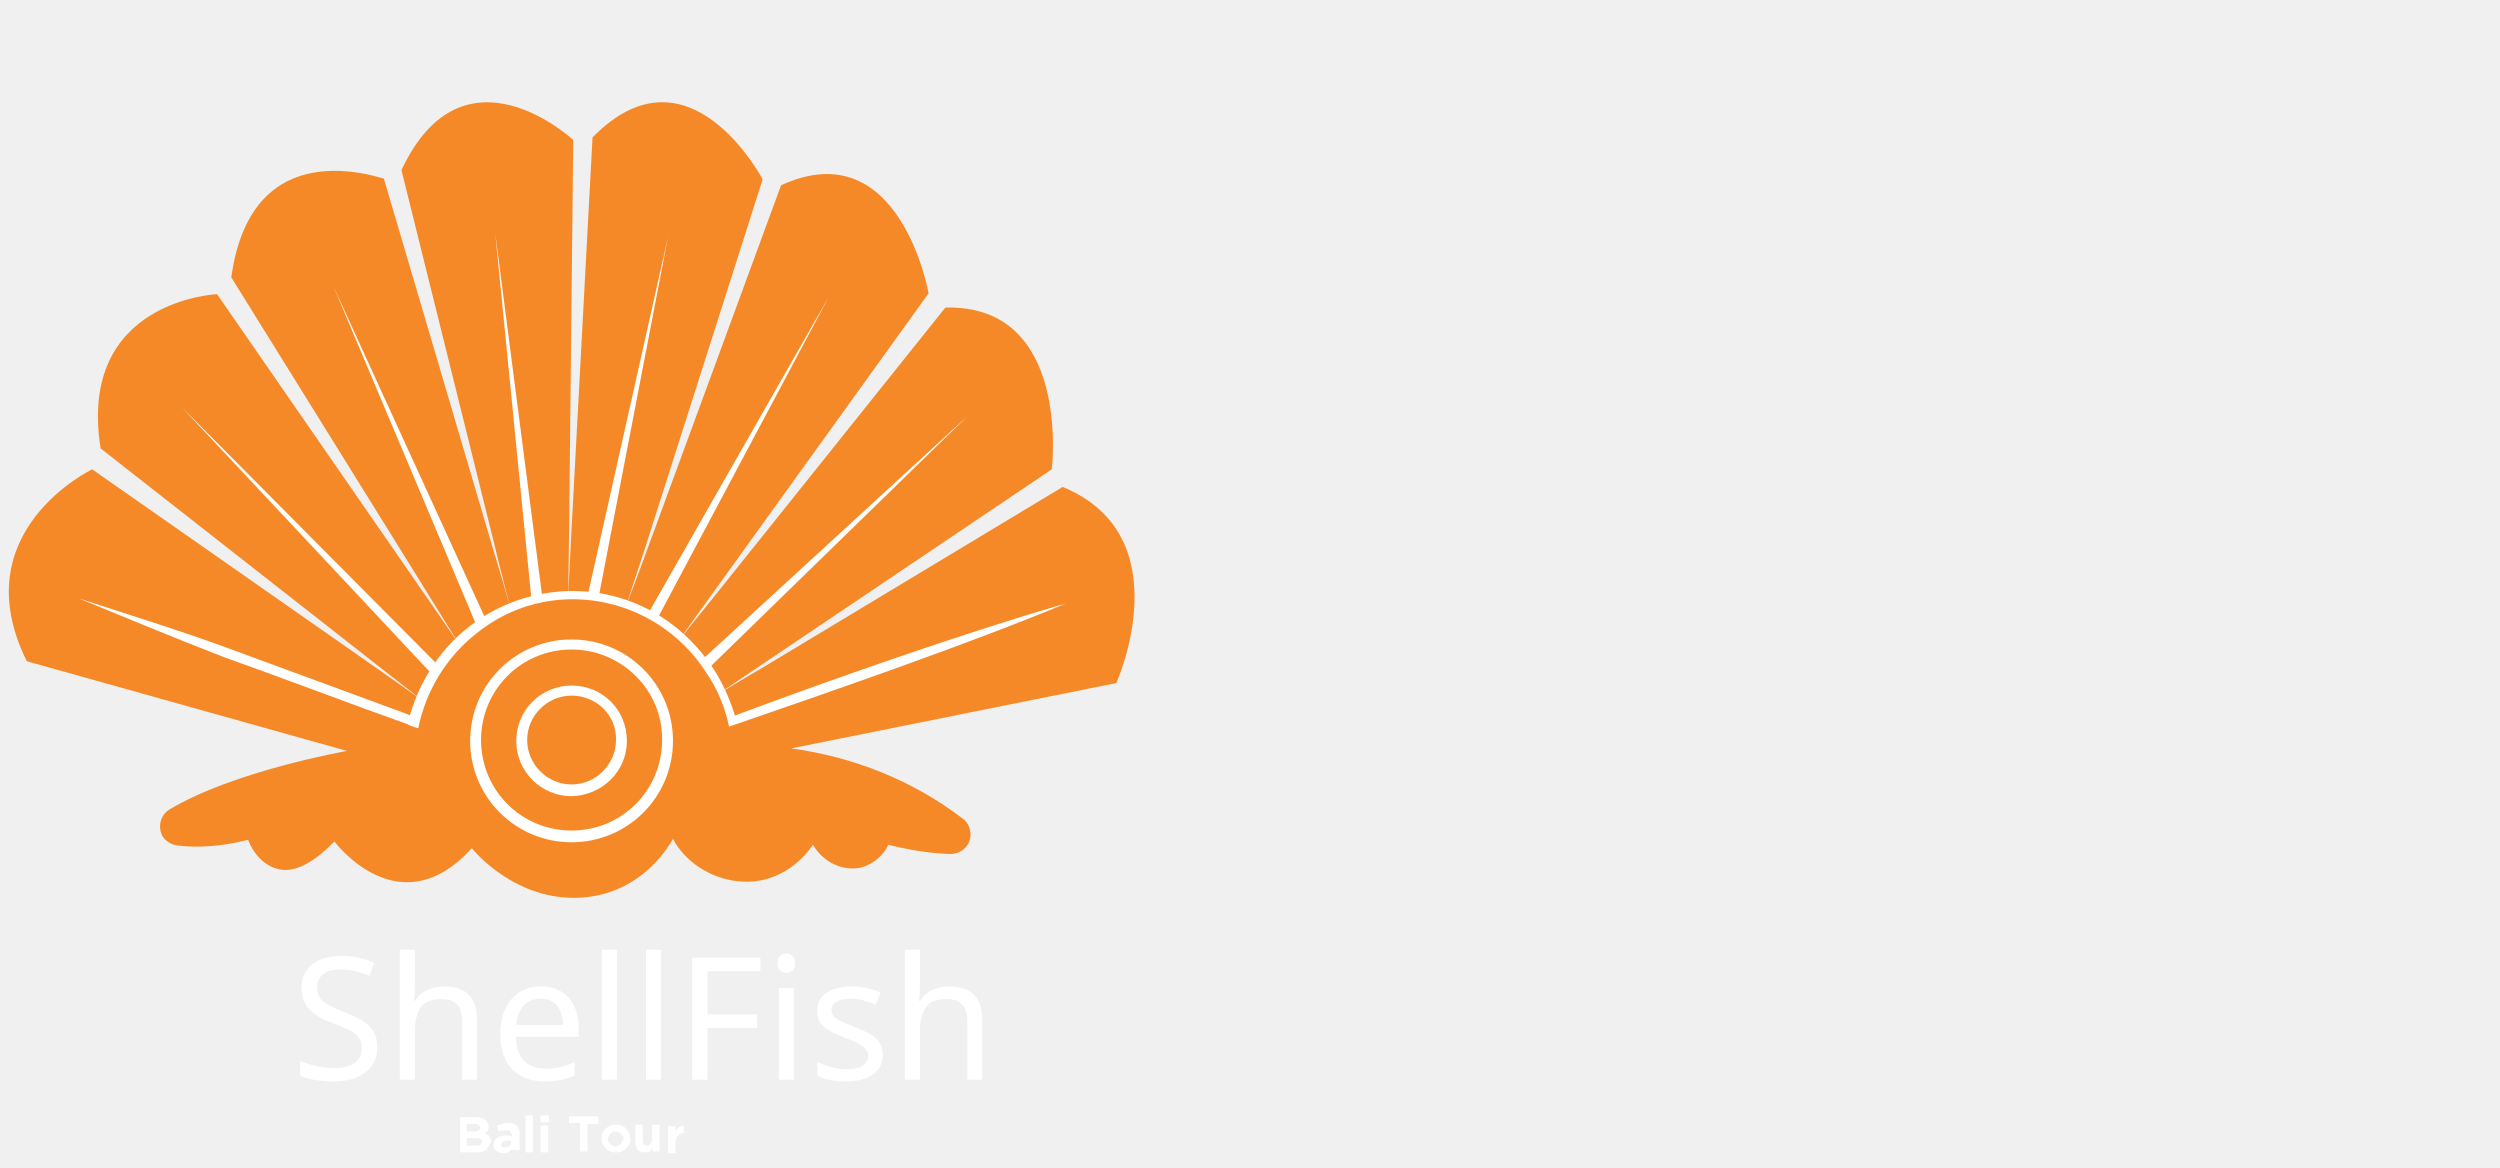
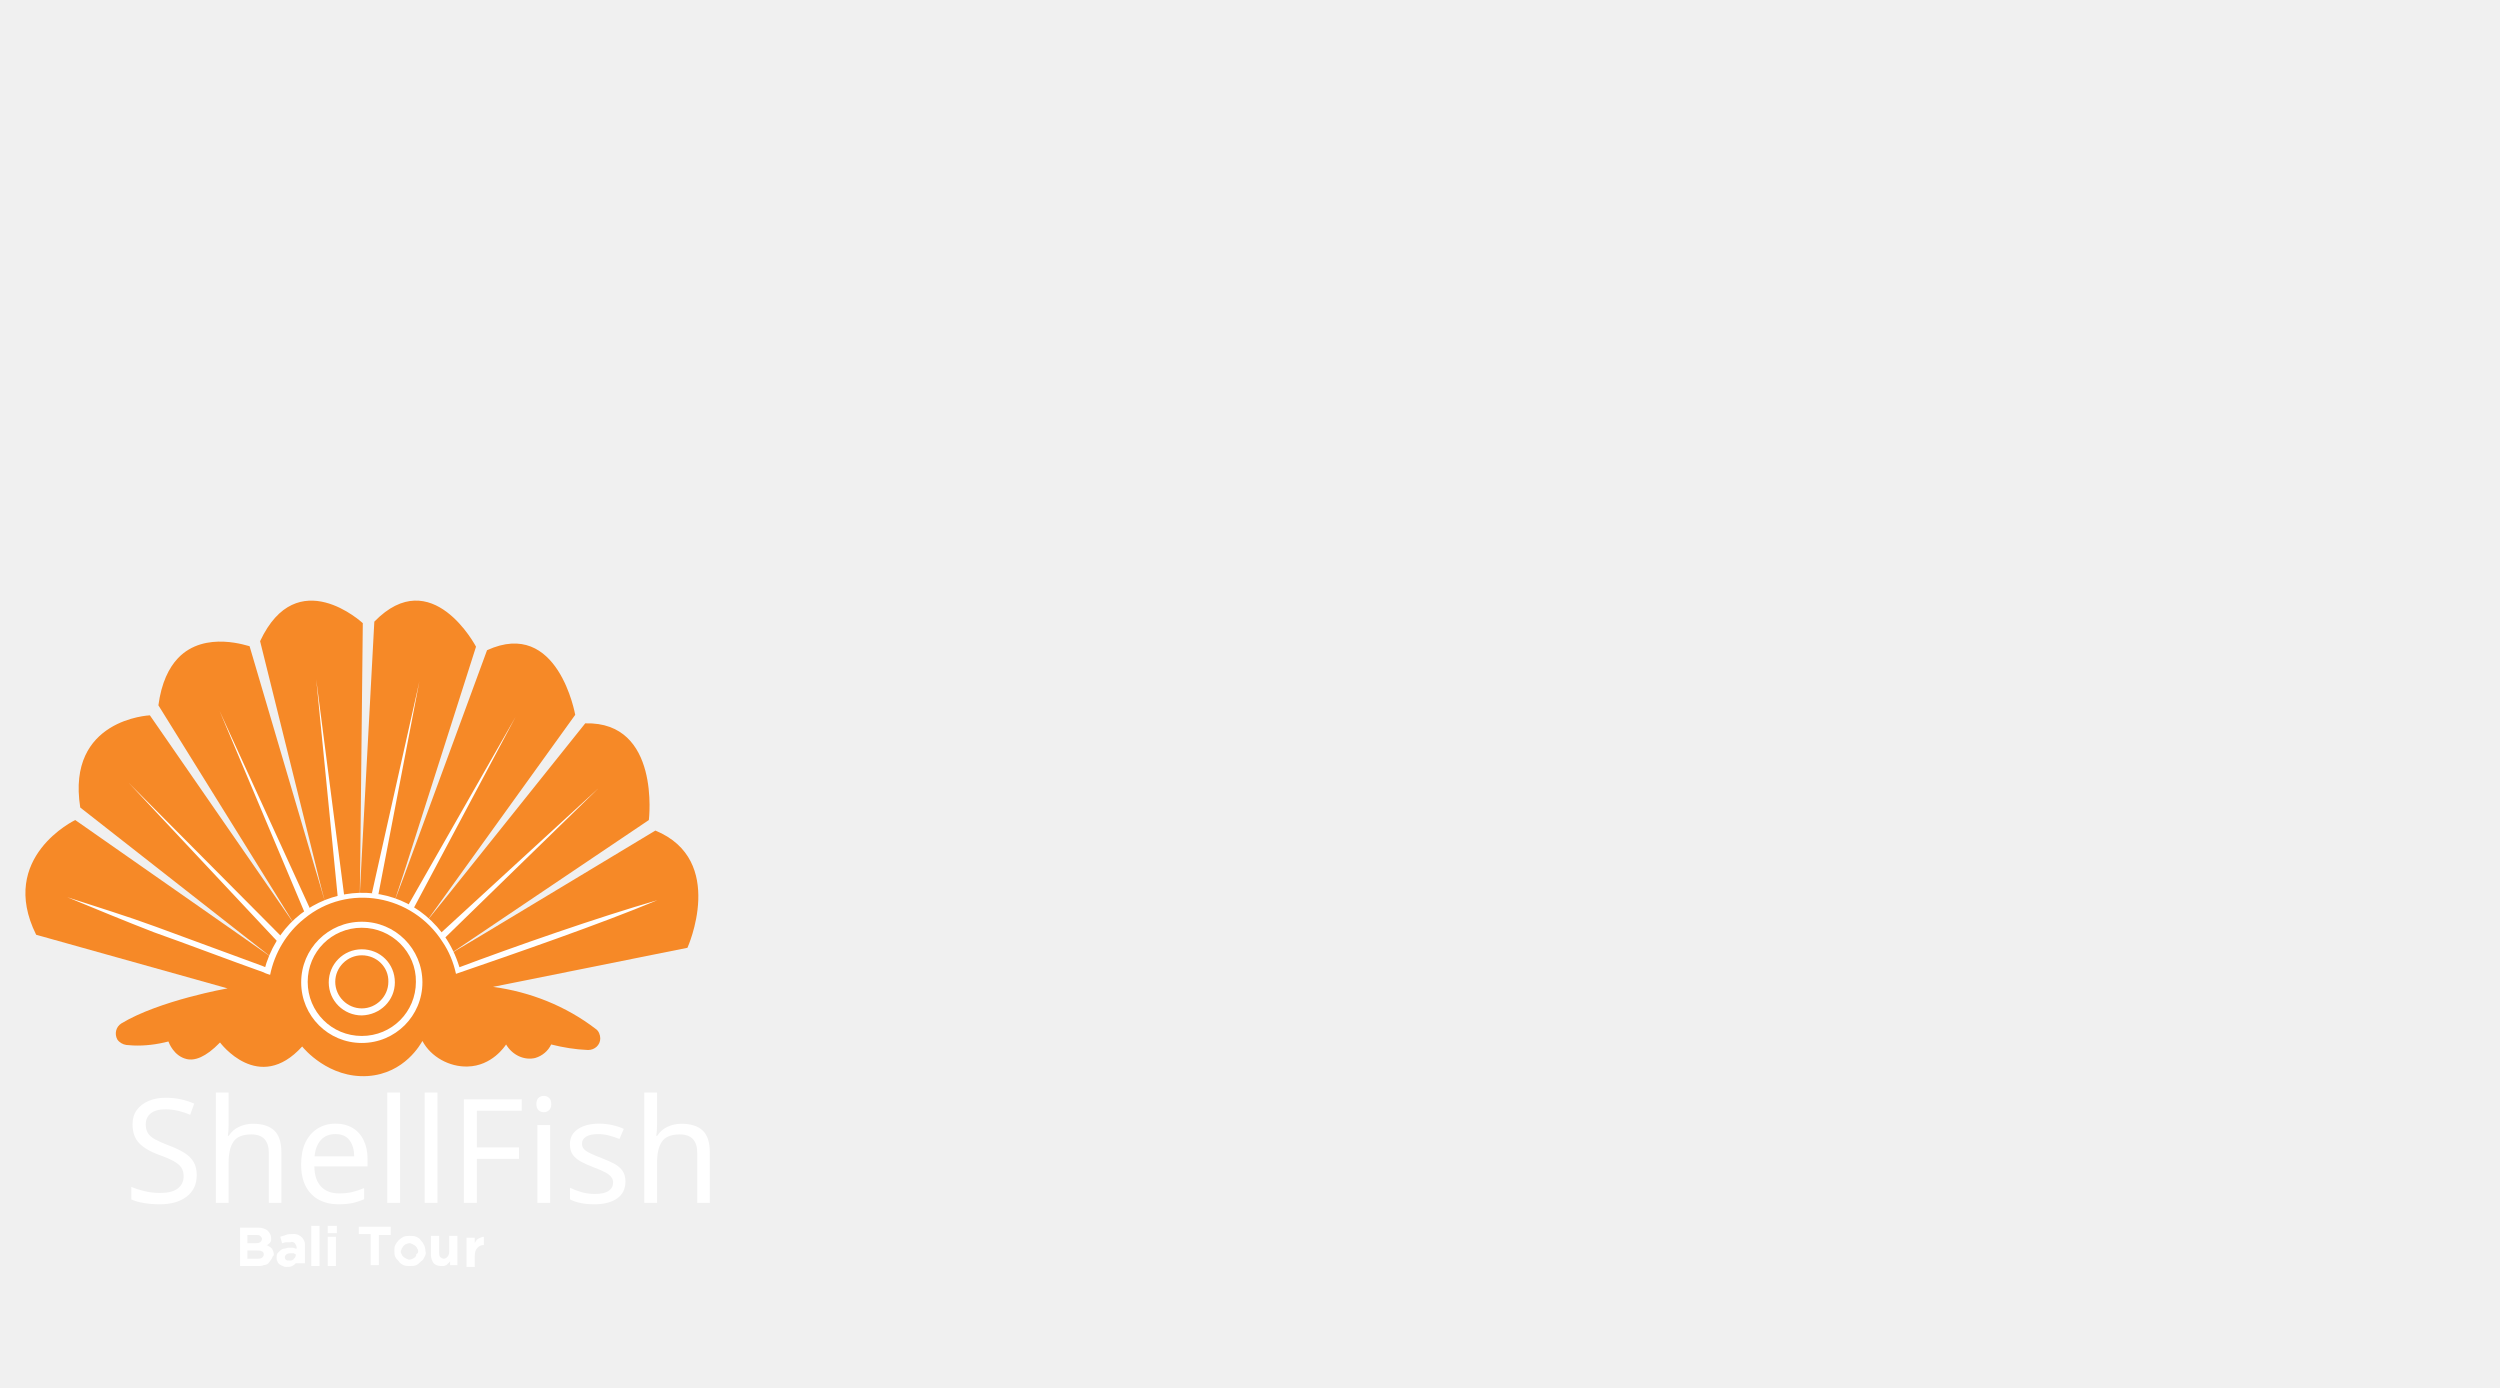
- <svg xmlns="http://www.w3.org/2000/svg" version="1.1" id="Layer_1" x="0px" y="0px" viewBox="0 0 298.3 139.3" style="enable-background:new 0 0 298.3 139.3;" xml:space="preserve">
-   <style type="text/css">
- 	.st0{fill:#F68927;}
- 	.st1{fill:#FFFFFF;}
- 	.st2{fill:none;}
- 	.st3{font-family:'Breaking';}
- 	.st4{font-size:20.402px;}
- </style>
-   <path class="st0" d="M31.5,23.7c-1.8,1.9-3.3,4.9-3.9,9.4l0,0l23.3,37.5l3.9,6.3l-4-5.8L25.9,35.1l0,0c0,0-16.7,0.7-13.9,18.4l0,0  l32.8,25.7l5.5,4.3l-5.4-3.8L11,56l0,0c0,0-15.5,7.4-7.8,22.9l0,0l38.2,10.7l0,0c0,0-13.6,2.4-21.2,7c-1.1,0.7-1.4,2.1-0.8,3.2  c0.4,0.6,1.1,1,1.8,1.1c0.5,0,0.9,0.1,1.4,0.1c2.3,0.1,4.7-0.2,7-0.8l0,0c0.1,0.3,1.1,2.9,3.6,3.5c1.6,0.4,3.8-0.3,6.7-3.3l0,0  c0,0,7.7,10.4,16.4,0.8l0,0c0.3,0.4,5.3,6.4,13.1,5.9c7.4-0.5,10.6-6.5,10.9-7l0,0c1.7,3.2,5.4,5.2,9,5.1c4.9-0.1,7.5-4.1,7.7-4.4  l0,0c1.3,2.2,3.7,3.2,5.8,2.7c1.4-0.4,2.6-1.4,3.2-2.7l0,0c2.4,0.6,4.8,1,7.3,1.1h0.1c1.3,0,2.4-1,2.4-2.3c0-0.7-0.3-1.5-0.9-1.9  c-6-4.6-13.1-7.4-20.5-8.4l0,0l38.8-7.8l0,0c0,0,7.9-17.5-6.4-23.4l0,0L91.6,79.3l-5.9,3.5l5.5-3.7L125.5,56l0,0  c0,0,2.4-19.7-12.7-19.3l0,0L85.6,70.7L81,76.4c2.1-2.9,4.1-5.7,4.1-5.7L110.8,35l0,0c0,0-3.4-19.4-17.6-12.9l0,0l-15.8,43  c0,0-1.3,3.6-2.7,7.2l2.3-7L91,21.4l0,0c0,0-8.8-16.8-20.3-5l0,0l-2.5,46.7c0,0-0.2,3.9-0.4,7.9l0.1-7.5l0.5-46.8l0,0  c0,0-13.1-12.2-20.5,3.6l0,0L59,65c0,0,0.9,3.8,1.9,7.5c-1-3.5-2.1-7.1-2.1-7.1l-13-44.1l0,0C45.8,21.4,36.9,18,31.5,23.7z" />
-   <path class="st1" d="M68.2,100.5c-6.7,0-12.1-5.4-12.1-12.1c0-6.7,5.4-12.1,12.1-12.1c6.7,0,12.1,5.4,12.1,12.1c0,0,0,0,0,0  C80.3,95.1,74.9,100.5,68.2,100.5z M68.2,77.5c-6,0-10.8,4.8-10.8,10.8c0,6,4.8,10.8,10.8,10.8c6,0,10.8-4.8,10.8-10.8  C79.1,82.4,74.2,77.5,68.2,77.5L68.2,77.5z" />
-   <path class="st1" d="M68.2,95c-3.6,0-6.6-2.9-6.6-6.6c0-3.6,2.9-6.6,6.6-6.6s6.6,2.9,6.6,6.6c0,0,0,0,0,0C74.8,92,71.9,94.9,68.2,95  z M68.2,83c-2.9,0-5.3,2.4-5.3,5.3c0,2.9,2.4,5.3,5.3,5.3c2.9,0,5.3-2.4,5.3-5.3C73.6,85.4,71.2,83,68.2,83L68.2,83z" />
-   <polygon class="st1" points="51.5,80.4 21.7,48.6 52.4,79.5 51.5,80.4 " />
-   <polygon class="st1" points="56.8,74.5 39.8,34.2 58,74 56.8,74.5 " />
-   <polygon class="st1" points="63.4,71.4 59.1,27.9 64.7,71.2 63.4,71.4 " />
-   <polygon class="st1" points="70.2,70.7 79.7,28.3 71.5,70.9 70.2,70.7 " />
-   <polygon class="st1" points="77.4,73.1 98.9,35.4 78.5,73.7 77.4,73.1 " />
-   <polygon class="st1" points="83.8,78.7 115.5,49.6 84.7,79.6 83.8,78.7 " />
-   <path class="st1" d="M127.2,72C115.7,76.8,98.9,82.6,87,86.7c-0.5-2.3-1.4-4.5-2.7-6.4c-6-9.4-18.9-11.8-27.6-4.6  c-3.5,2.8-5.9,6.8-6.8,11.2c-0.3-0.1-1-0.3-1.3-0.5c-6.5-2.3-15.4-5.7-21.9-8c-5.7-2.2-11.7-4.7-17.3-7c5.8,1.9,12,3.8,17.7,5.9  c6.2,2.3,15,5.5,21.2,7.8l1.2,0.5l-0.8,0.5c4.5-17.4,26.6-21.3,36.5-6.2c1.2,1.9,2.1,4,2.7,6.2l-0.8-0.5  C98.8,81.2,115.4,75.4,127.2,72L127.2,72z" />
-   <path class="st1" d="M58.3,136.8c-0.1,0.1-0.2,0.3-0.3,0.4c-0.1,0.1-0.3,0.2-0.5,0.2c-0.2,0.1-0.4,0.1-0.6,0.1h-2v-4.2h2  c0.4,0,0.7,0.1,1,0.3c0.2,0.2,0.4,0.5,0.4,0.8l0,0c0,0.1,0,0.2,0,0.3c0,0.1-0.1,0.2-0.1,0.2c0,0.1-0.1,0.1-0.2,0.2  c-0.1,0.1-0.1,0.1-0.2,0.1c0.2,0.1,0.4,0.2,0.6,0.4c0.1,0.2,0.2,0.4,0.2,0.7l0,0C58.4,136.5,58.4,136.7,58.3,136.8z M57.3,134.5  c0-0.1-0.1-0.2-0.2-0.3c-0.1-0.1-0.3-0.1-0.5-0.1h-0.9v0.9h0.9c0.2,0,0.3,0,0.5-0.1C57.2,134.8,57.3,134.7,57.3,134.5L57.3,134.5z   M57.5,136.2c0-0.1-0.1-0.3-0.2-0.3c-0.2-0.1-0.3-0.1-0.5-0.1h-1.1v0.9h1.1c0.2,0,0.3,0,0.5-0.1C57.4,136.5,57.5,136.4,57.5,136.2  L57.5,136.2z" />
-   <path class="st1" d="M61,137.5v-0.3c-0.1,0.1-0.2,0.2-0.4,0.3c-0.2,0.1-0.4,0.1-0.6,0.1c-0.1,0-0.3,0-0.4-0.1  c-0.1,0-0.2-0.1-0.4-0.2c-0.1-0.1-0.2-0.2-0.2-0.3c-0.1-0.1-0.1-0.3-0.1-0.4l0,0c0-0.2,0-0.3,0.1-0.5c0.1-0.1,0.2-0.2,0.3-0.3  c0.1-0.1,0.3-0.2,0.4-0.2c0.2,0,0.3-0.1,0.5-0.1c0.2,0,0.3,0,0.5,0c0.1,0,0.2,0.1,0.4,0.1v-0.1c0-0.2-0.1-0.3-0.2-0.5  c-0.1-0.1-0.3-0.2-0.5-0.1c-0.2,0-0.3,0-0.5,0c-0.1,0-0.3,0.1-0.4,0.1l-0.2-0.7c0.2-0.1,0.4-0.1,0.6-0.2c0.2-0.1,0.5-0.1,0.7-0.1  c0.7-0.1,1.3,0.4,1.4,1c0,0.1,0,0.2,0,0.3v1.9H61z M61,136.2c-0.1,0-0.1,0-0.2-0.1c-0.1,0-0.2,0-0.3,0c-0.2,0-0.3,0-0.5,0.1  c-0.1,0.1-0.2,0.2-0.2,0.3l0,0c0,0.1,0,0.2,0.1,0.3c0.1,0.1,0.2,0.1,0.4,0.1c0.2,0,0.4,0,0.5-0.2c0.1-0.1,0.2-0.2,0.2-0.4L61,136.2z  " />
-   <path class="st1" d="M62.7,137.5v-4.4h0.9v4.4H62.7z" />
-   <path class="st1" d="M64.5,133.9v-0.8h1v0.8H64.5z M64.5,137.5v-3.2h0.9v3.2L64.5,137.5z" />
-   <path class="st1" d="M70.1,134.1v3.3h-0.9v-3.4h-1.3v-0.8h3.5v0.9H70.1z" />
-   <path class="st1" d="M75.1,136.5c-0.1,0.2-0.2,0.4-0.4,0.5c-0.2,0.2-0.3,0.3-0.5,0.4c-0.2,0.1-0.5,0.1-0.7,0.1c-0.2,0-0.5,0-0.7-0.1  c-0.2-0.1-0.4-0.2-0.5-0.4c-0.2-0.2-0.3-0.3-0.4-0.5c-0.1-0.2-0.1-0.4-0.1-0.7l0,0c0-0.2,0-0.4,0.1-0.6c0.2-0.4,0.5-0.7,0.9-0.9  c0.2-0.1,0.5-0.1,0.7-0.1c0.2,0,0.5,0,0.7,0.1c0.2,0.1,0.4,0.2,0.5,0.4c0.3,0.3,0.5,0.7,0.5,1.2l0,0  C75.3,136.1,75.2,136.3,75.1,136.5z M74.4,135.9c0-0.1,0-0.2-0.1-0.3c0-0.1-0.1-0.2-0.2-0.3c-0.1-0.1-0.2-0.1-0.3-0.2  c-0.1,0-0.2-0.1-0.3-0.1c-0.1,0-0.2,0-0.4,0.1c-0.1,0-0.2,0.1-0.3,0.2c-0.1,0.1-0.1,0.2-0.2,0.3c0,0.1-0.1,0.2-0.1,0.3l0,0  c0,0.1,0,0.2,0.1,0.3c0,0.1,0.1,0.2,0.2,0.3c0.1,0.1,0.2,0.1,0.3,0.2c0.1,0,0.2,0.1,0.3,0.1c0.1,0,0.2,0,0.4-0.1  c0.2-0.1,0.4-0.2,0.4-0.5C74.4,136.1,74.4,136,74.4,135.9L74.4,135.9z" />
-   <path class="st1" d="M77.9,137.5V137c-0.1,0.1-0.1,0.1-0.2,0.2c-0.1,0.1-0.1,0.1-0.2,0.2c-0.1,0-0.2,0.1-0.3,0.1c-0.1,0-0.2,0-0.3,0  c-0.3,0-0.6-0.1-0.8-0.3c-0.2-0.3-0.3-0.6-0.3-0.9v-2.1h0.9v1.8c0,0.2,0,0.3,0.1,0.5c0.1,0.1,0.3,0.2,0.4,0.2c0.2,0,0.3-0.1,0.4-0.2  c0.1-0.1,0.2-0.3,0.2-0.5v-1.8h0.9v3.2H77.9z" />
-   <path class="st1" d="M81.6,135.2c-0.3,0-0.5,0.1-0.7,0.3c-0.2,0.2-0.3,0.5-0.3,0.9v1.2h-0.9v-3.2h0.9v0.6c0.1-0.2,0.2-0.4,0.4-0.5  c0.2-0.1,0.4-0.2,0.6-0.2L81.6,135.2L81.6,135.2z" />
-   <text transform="matrix(1 0 0 1 34.7646 128.8343)" class="st1 st3 st4">ShellFish</text>
+ <svg xmlns="http://www.w3.org/2000/svg" width="100%" height="100%" viewBox="0 0 308 171" version="1.1" xml:space="preserve" style="fill-rule:evenodd;clip-rule:evenodd;stroke-linejoin:round;stroke-miterlimit:2;">
+   <g id="Artboard1" transform="matrix(2.53324,0,0,1.63981,2.18086,2.60571)">
+     <rect x="-0.861" y="-1.589" width="121.386" height="104.168" style="fill:none;" />
+     <g transform="matrix(0.243645,0,0,0.376392,0.117961,38.9429)">
+       <path d="M31.5,23.7C29.7,25.6 28.2,28.6 27.6,33.1L50.9,70.6L54.8,76.9L50.8,71.1L25.9,35.1C25.9,35.1 9.2,35.8 12,53.5L44.8,79.2L50.3,83.5L44.9,79.7L11,56C11,56 -4.5,63.4 3.2,78.9L41.4,89.6C41.4,89.6 27.8,92 20.2,96.6C19.1,97.3 18.8,98.7 19.4,99.8C19.8,100.4 20.5,100.8 21.2,100.9C21.7,100.9 22.1,101 22.6,101C24.9,101.1 27.3,100.8 29.6,100.2C29.7,100.5 30.7,103.1 33.2,103.7C34.8,104.1 37,103.4 39.9,100.4C39.9,100.4 47.6,110.8 56.3,101.2C56.6,101.6 61.6,107.6 69.4,107.1C76.8,106.6 80,100.6 80.3,100.1C82,103.3 85.7,105.3 89.3,105.2C94.2,105.1 96.8,101.1 97,100.8C98.3,103 100.7,104 102.8,103.5C104.2,103.1 105.4,102.1 106,100.8C108.4,101.4 110.8,101.8 113.3,101.9L113.4,101.9C114.7,101.9 115.8,100.9 115.8,99.6C115.8,98.9 115.5,98.1 114.9,97.7C108.9,93.1 101.8,90.3 94.4,89.3L133.2,81.5C133.2,81.5 141.1,64 126.8,58.1L91.6,79.3L85.7,82.8L91.2,79.1L125.5,56C125.5,56 127.9,36.3 112.8,36.7L85.6,70.7L81,76.4C83.1,73.5 85.1,70.7 85.1,70.7L110.8,35C110.8,35 107.4,15.6 93.2,22.1L77.4,65.1C77.4,65.1 76.1,68.7 74.7,72.3L77,65.3L91,21.4C91,21.4 82.2,4.6 70.7,16.4L68.2,63.1C68.2,63.1 68,67 67.8,71L67.9,63.5L68.4,16.7C68.4,16.7 55.3,4.5 47.9,20.3L59,65C59,65 59.9,68.8 60.9,72.5C59.9,69 58.8,65.4 58.8,65.4L45.8,21.3C45.8,21.4 36.9,18 31.5,23.7Z" style="fill:rgb(246,137,39);fill-rule:nonzero;" />
+     </g>
+     <g transform="matrix(0.243645,0,0,0.376392,0.117961,38.9429)">
+       <path d="M68.2,100.5C61.5,100.5 56.1,95.1 56.1,88.4C56.1,81.7 61.5,76.3 68.2,76.3C74.9,76.3 80.3,81.7 80.3,88.4C80.3,95.1 74.9,100.5 68.2,100.5ZM68.2,77.5C62.2,77.5 57.4,82.3 57.4,88.3C57.4,94.3 62.2,99.1 68.2,99.1C74.2,99.1 79,94.3 79,88.3C79.1,82.4 74.2,77.5 68.2,77.5Z" style="fill:white;fill-rule:nonzero;" />
+     </g>
+     <g transform="matrix(0.243645,0,0,0.376392,0.117961,38.9429)">
+       <path d="M68.2,95C64.6,95 61.6,92.1 61.6,88.4C61.6,84.8 64.5,81.8 68.2,81.8C71.9,81.8 74.8,84.7 74.8,88.4C74.8,92 71.9,94.9 68.2,95ZM68.2,83C65.3,83 62.9,85.4 62.9,88.3C62.9,91.2 65.3,93.6 68.2,93.6C71.1,93.6 73.5,91.2 73.5,88.3C73.6,85.4 71.2,83 68.2,83Z" style="fill:white;fill-rule:nonzero;" />
+     </g>
+     <g transform="matrix(0.243645,0,0,0.376392,0.117961,38.9429)">
+       <path d="M51.5,80.4L21.7,48.6L52.4,79.5L51.5,80.4Z" style="fill:white;fill-rule:nonzero;" />
+     </g>
+     <g transform="matrix(0.243645,0,0,0.376392,0.117961,38.9429)">
+       <path d="M56.8,74.5L39.8,34.2L58,74L56.8,74.5Z" style="fill:white;fill-rule:nonzero;" />
+     </g>
+     <g transform="matrix(0.243645,0,0,0.376392,0.117961,38.9429)">
+       <path d="M63.4,71.4L59.1,27.9L64.7,71.2L63.4,71.4Z" style="fill:white;fill-rule:nonzero;" />
+     </g>
+     <g transform="matrix(0.243645,0,0,0.376392,0.117961,38.9429)">
+       <path d="M70.2,70.7L79.7,28.3L71.5,70.9L70.2,70.7Z" style="fill:white;fill-rule:nonzero;" />
+     </g>
+     <g transform="matrix(0.243645,0,0,0.376392,0.117961,38.9429)">
+       <path d="M77.4,73.1L98.9,35.4L78.5,73.7L77.4,73.1Z" style="fill:white;fill-rule:nonzero;" />
+     </g>
+     <g transform="matrix(0.243645,0,0,0.376392,0.117961,38.9429)">
+       <path d="M83.8,78.7L115.5,49.6L84.7,79.6L83.8,78.7Z" style="fill:white;fill-rule:nonzero;" />
+     </g>
+     <g transform="matrix(0.243645,0,0,0.376392,0.117961,38.9429)">
+       <path d="M127.2,72C115.7,76.8 98.9,82.6 87,86.7C86.5,84.4 85.6,82.2 84.3,80.3C78.3,70.9 65.4,68.5 56.7,75.7C53.2,78.5 50.8,82.5 49.9,86.9C49.6,86.8 48.9,86.6 48.6,86.4C42.1,84.1 33.2,80.7 26.7,78.4C21,76.2 15,73.7 9.4,71.4C15.2,73.3 21.4,75.2 27.1,77.3C33.3,79.6 42.1,82.8 48.3,85.1L49.5,85.6L48.7,86.1C53.2,68.7 75.3,64.8 85.2,79.9C86.4,81.8 87.3,83.9 87.9,86.1L87.1,85.6C98.8,81.2 115.4,75.4 127.2,72Z" style="fill:white;fill-rule:nonzero;" />
+     </g>
+     <g transform="matrix(0.444105,0,0,0.686071,-13.567,-0.806976)">
+       <path d="M58.3,136.8C58.2,136.9 58.1,137.1 58,137.2C57.9,137.3 57.7,137.4 57.5,137.4C57.3,137.5 57.1,137.5 56.9,137.5L54.9,137.5L54.9,133.3L56.9,133.3C57.3,133.3 57.6,133.4 57.9,133.6C58.1,133.8 58.3,134.1 58.3,134.4L58.3,134.7C58.3,134.8 58.2,134.9 58.2,134.9C58.2,135 58.1,135 58,135.1C57.9,135.2 57.9,135.2 57.8,135.2C58,135.3 58.2,135.4 58.4,135.6C58.5,135.8 58.6,136 58.6,136.3C58.4,136.5 58.4,136.7 58.3,136.8ZM57.3,134.5C57.3,134.4 57.2,134.3 57.1,134.2C57,134.1 56.8,134.1 56.6,134.1L55.7,134.1L55.7,135L56.6,135C56.8,135 56.9,135 57.1,134.9C57.2,134.8 57.3,134.7 57.3,134.5ZM57.5,136.2C57.5,136.1 57.4,135.9 57.3,135.9C57.1,135.8 57,135.8 56.8,135.8L55.7,135.8L55.7,136.7L56.8,136.7C57,136.7 57.1,136.7 57.3,136.6C57.4,136.5 57.5,136.4 57.5,136.2Z" style="fill:white;fill-rule:nonzero;" />
+     </g>
+     <g transform="matrix(0.444105,0,0,0.686071,-13.567,-0.806976)">
+       <path d="M61,137.5L61,137.2C60.9,137.3 60.8,137.4 60.6,137.5C60.4,137.6 60.2,137.6 60,137.6C59.9,137.6 59.7,137.6 59.6,137.5C59.5,137.5 59.4,137.4 59.2,137.3C59.1,137.2 59,137.1 59,137C58.9,136.9 58.9,136.7 58.9,136.6C58.9,136.4 58.9,136.3 59,136.1C59.1,136 59.2,135.9 59.3,135.8C59.4,135.7 59.6,135.6 59.7,135.6C59.9,135.6 60,135.5 60.2,135.5L60.7,135.5C60.8,135.5 60.9,135.6 61.1,135.6L61.1,135.5C61.1,135.3 61,135.2 60.9,135C60.8,134.9 60.6,134.8 60.4,134.9L59.9,134.9C59.8,134.9 59.6,135 59.5,135L59.3,134.3C59.5,134.2 59.7,134.2 59.9,134.1C60.1,134 60.4,134 60.6,134C61.3,133.9 61.9,134.4 62,135L62,137.2L61,137.2L61,137.5ZM61,136.2C60.9,136.2 60.9,136.2 60.8,136.1L60.5,136.1C60.3,136.1 60.2,136.1 60,136.2C59.9,136.3 59.8,136.4 59.8,136.5C59.8,136.6 59.8,136.7 59.9,136.8C60,136.9 60.1,136.9 60.3,136.9C60.5,136.9 60.7,136.9 60.8,136.7C60.9,136.6 61,136.5 61,136.3L61,136.2Z" style="fill:white;fill-rule:nonzero;" />
+     </g>
+     <g transform="matrix(0.444105,0,0,0.686071,-13.567,-0.806976)">
+       <rect x="62.7" y="133.1" width="0.9" height="4.4" style="fill:white;fill-rule:nonzero;" />
+     </g>
+     <g transform="matrix(0.444105,0,0,0.686071,-13.567,-0.806976)">
+       <path d="M64.5,133.9L64.5,133.1L65.5,133.1L65.5,133.9L64.5,133.9ZM64.5,137.5L64.5,134.3L65.4,134.3L65.4,137.5L64.5,137.5Z" style="fill:white;fill-rule:nonzero;" />
+     </g>
+     <g transform="matrix(0.444105,0,0,0.686071,-13.567,-0.806976)">
+       <path d="M70.1,134.1L70.1,137.4L69.2,137.4L69.2,134L67.9,134L67.9,133.2L71.4,133.2L71.4,134.1L70.1,134.1Z" style="fill:white;fill-rule:nonzero;" />
+     </g>
+     <g transform="matrix(0.444105,0,0,0.686071,-13.567,-0.806976)">
+       <path d="M75.1,136.5C75,136.7 74.9,136.9 74.7,137C74.5,137.2 74.4,137.3 74.2,137.4C74,137.5 73.7,137.5 73.5,137.5C73.3,137.5 73,137.5 72.8,137.4C72.6,137.3 72.4,137.2 72.3,137C72.1,136.8 72,136.7 71.9,136.5C71.8,136.3 71.8,136.1 71.8,135.8C71.8,135.6 71.8,135.4 71.9,135.2C72.1,134.8 72.4,134.5 72.8,134.3C73,134.2 73.3,134.2 73.5,134.2C73.7,134.2 74,134.2 74.2,134.3C74.4,134.4 74.6,134.5 74.7,134.7C75,135 75.2,135.4 75.2,135.9C75.3,136.1 75.2,136.3 75.1,136.5ZM74.4,135.9C74.4,135.8 74.4,135.7 74.3,135.6C74.3,135.5 74.2,135.4 74.1,135.3C74,135.2 73.9,135.2 73.8,135.1C73.7,135.1 73.6,135 73.5,135C73.4,135 73.3,135 73.1,135.1C73,135.1 72.9,135.2 72.8,135.3C72.7,135.4 72.7,135.5 72.6,135.6C72.6,135.7 72.5,135.8 72.5,135.9C72.5,136 72.5,136.1 72.6,136.2C72.6,136.3 72.7,136.4 72.8,136.5C72.9,136.6 73,136.6 73.1,136.7C73.2,136.7 73.3,136.8 73.4,136.8C73.5,136.8 73.6,136.8 73.8,136.7C74,136.6 74.2,136.5 74.2,136.2C74.4,136.1 74.4,136 74.4,135.9Z" style="fill:white;fill-rule:nonzero;" />
+     </g>
+     <g transform="matrix(0.444105,0,0,0.686071,-13.567,-0.806976)">
+       <path d="M77.9,137.5L77.9,137L77.5,137.4C77.4,137.4 77.3,137.5 77.2,137.5L76.9,137.5C76.6,137.5 76.3,137.4 76.1,137.2C75.9,136.9 75.8,136.6 75.8,136.3L75.8,134.2L76.7,134.2L76.7,136C76.7,136.2 76.7,136.3 76.8,136.5C76.9,136.6 77.1,136.7 77.2,136.7C77.4,136.7 77.5,136.6 77.6,136.5C77.7,136.4 77.8,136.2 77.8,136L77.8,134.2L78.7,134.2L78.7,137.4L77.9,137.4L77.9,137.5Z" style="fill:white;fill-rule:nonzero;" />
+     </g>
+     <g transform="matrix(0.444105,0,0,0.686071,-13.567,-0.806976)">
+       <path d="M81.6,135.2C81.3,135.2 81.1,135.3 80.9,135.5C80.7,135.7 80.6,136 80.6,136.4L80.6,137.6L79.7,137.6L79.7,134.4L80.6,134.4L80.6,135C80.7,134.8 80.8,134.6 81,134.5C81.2,134.4 81.4,134.3 81.6,134.3L81.6,135.2Z" style="fill:white;fill-rule:nonzero;" />
+     </g>
+     <g transform="matrix(0.345738,0,0,0.53411,5.16328,88.7817)">
+       <text x="0px" y="0px" style="font-family:'Breaking';font-size:20.402px;fill:white;">ShellFish</text>
+     </g>
+   </g>
</svg>
